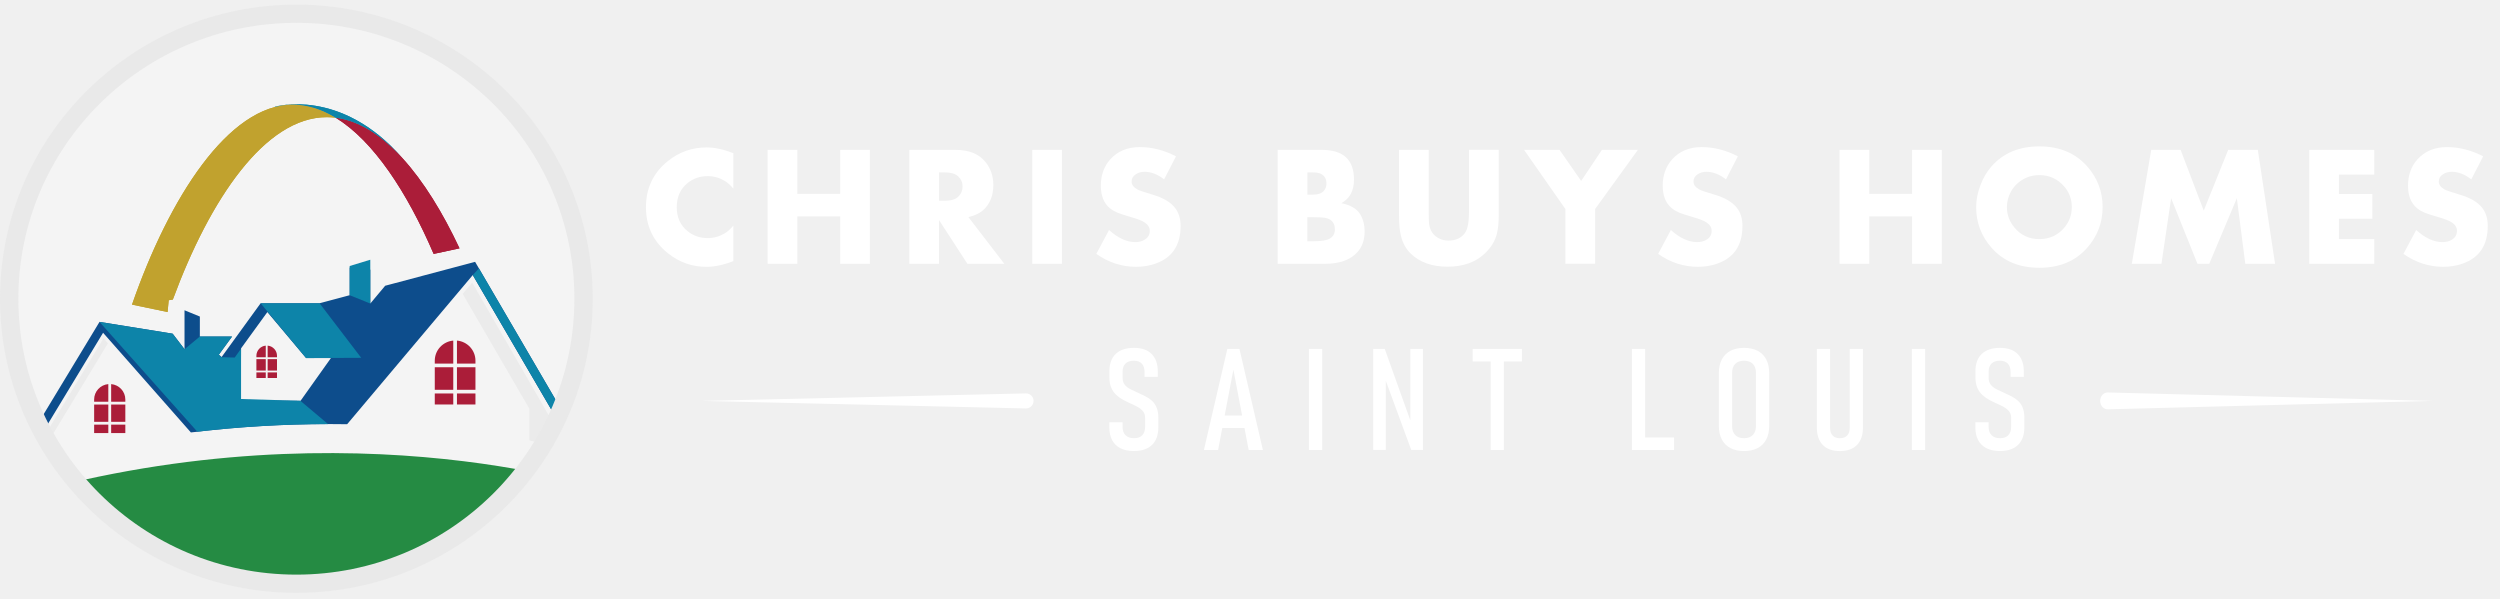
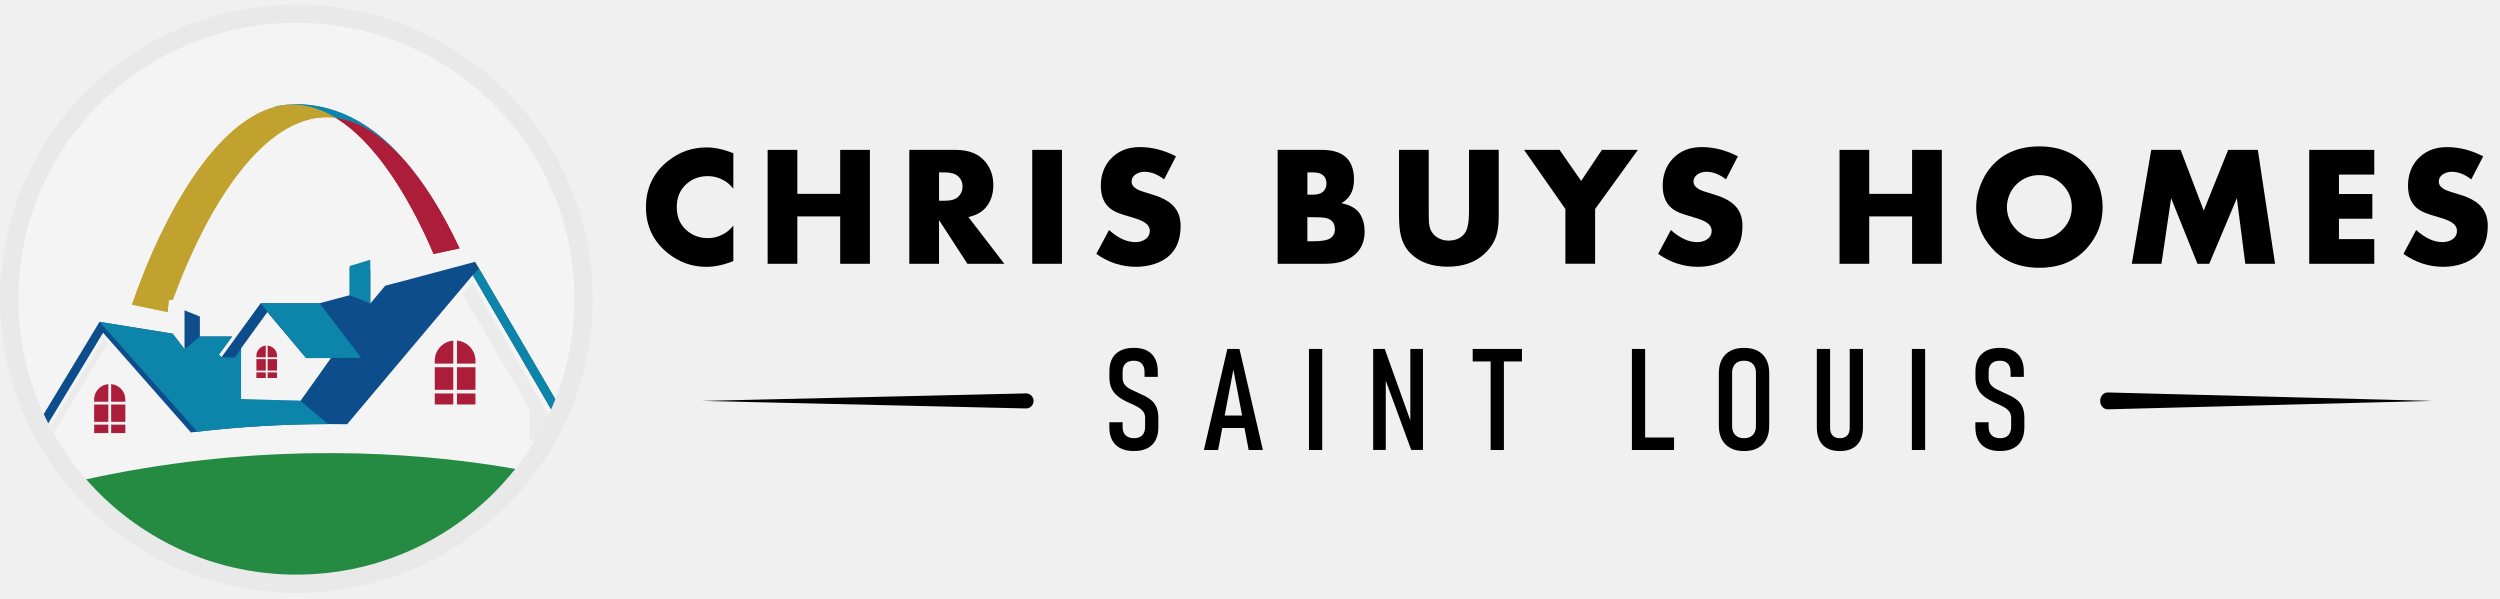
<svg xmlns="http://www.w3.org/2000/svg" width="188" height="45" viewBox="0 0 188 45" fill="none">
  <path d="M22.288 44.584C34.597 44.584 44.576 34.681 44.576 22.465C44.576 10.249 34.597 0.346 22.288 0.346C9.979 0.346 0 10.249 0 22.465C0 34.681 9.979 44.584 22.288 44.584Z" fill="#B0B0B0" fill-opacity="0.1" />
-   <mask id="mask0_136_693" style="mask-type:luminance" maskUnits="userSpaceOnUse" x="1" y="1" width="43" height="43">
+   <mask id="mask0_136_121" style="mask-type:luminance" maskUnits="userSpaceOnUse" x="1" y="1" width="43" height="43">
    <path d="M22.287 43.212C33.834 43.212 43.194 33.923 43.194 22.465C43.194 11.006 33.834 1.717 22.287 1.717C10.741 1.717 1.381 11.006 1.381 22.465C1.381 33.923 10.741 43.212 22.287 43.212Z" fill="white" />
  </mask>
-   <g mask="url(#mask0_136_693)">
+   <g mask="url(#mask0_136_121)">
    <path d="M81.856 20.414C81.856 53.147 55.154 79.727 22.16 79.727C-10.834 79.727 -37.536 53.147 -37.536 20.414C-37.536 -12.319 -10.834 -38.898 22.16 -38.898C55.154 -38.898 81.856 -12.319 81.856 20.414Z" fill="#F4F4F4" />
    <g style="mix-blend-mode:hard-light">
      <path d="M81.856 20.414C81.856 53.147 55.154 79.727 22.16 79.727C-10.834 79.727 -37.536 53.147 -37.536 20.414C-37.536 -12.319 -10.834 -38.898 22.16 -38.898C55.154 -38.898 81.856 -12.319 81.856 20.414Z" stroke="#C7C6C7" stroke-width="53.219" />
    </g>
    <path d="M34.556 18.675L32.61 19.095C30.607 14.428 28.072 10.585 25.247 8.855C27.012 9.079 28.698 10.179 30.258 11.887C30.258 11.889 30.26 11.89 30.261 11.892C31.842 13.623 33.29 15.977 34.556 18.676V18.675Z" fill="#AB1D39" />
    <path d="M25.247 8.855C25.024 8.827 24.802 8.812 24.577 8.812C19.942 8.812 15.791 14.956 12.998 22.526L12.687 22.577L12.602 23.467L9.927 22.907C12.716 14.879 17.179 7.868 22.02 7.868C23.127 7.868 24.206 8.219 25.247 8.855Z" fill="#C1A22E" />
    <path d="M30.244 11.872C25.598 6.548 20.666 8.03 20.666 8.03L20.679 8.045C21.121 7.928 21.57 7.867 22.02 7.867C23.127 7.867 24.207 8.219 25.247 8.855C27.007 9.079 28.688 10.173 30.244 11.871V11.872Z" fill="#0D84A9" />
    <path d="M34.556 18.675L32.61 19.095C30.607 14.428 28.072 10.585 25.247 8.855C27.012 9.079 28.698 10.179 30.258 11.887C30.258 11.889 30.26 11.89 30.261 11.892C31.842 13.623 33.29 15.977 34.556 18.676V18.675Z" fill="#AB1D39" />
    <path d="M25.247 8.855C25.024 8.827 24.802 8.812 24.577 8.812C19.942 8.812 15.791 14.956 12.998 22.526L12.687 22.577L12.602 23.467L9.927 22.907C12.716 14.879 17.179 7.868 22.02 7.868C23.127 7.868 24.206 8.219 25.247 8.855Z" fill="#C1A22E" />
    <path d="M30.244 11.872C25.598 6.548 20.666 8.03 20.666 8.03L20.679 8.045C21.121 7.928 21.57 7.867 22.02 7.867C23.127 7.867 24.207 8.219 25.247 8.855C27.007 9.079 28.688 10.173 30.244 11.871V11.872Z" fill="#0D84A9" />
    <path d="M3.318 32.35L7.752 25.024L14.354 32.52C17.798 32.101 21.268 31.89 24.75 31.89C25.208 31.89 25.66 31.894 26.105 31.901L35.552 20.685L42.362 32.35H43.117L35.727 19.69L28.965 21.488L27.846 22.826V20.28L26.296 20.122V22.2L24.03 22.804H19.599L16.666 26.847L16.456 26.672L17.453 25.307H15.029V23.805L13.876 23.332V26.26L12.982 25.092L8.947 24.442L7.484 24.206L2.555 32.349L1.397 34.262H2.16L3.318 32.349L3.318 32.35ZM18.126 26.198L20.105 23.469L23.018 26.926H24.886L22.601 30.14L18.109 30.101L18.127 26.197L18.126 26.198Z" fill="#0D4D8C" />
    <path d="M34.086 27.617H32.695V29.313H34.086V27.617Z" fill="#AB1D39" />
    <path d="M35.754 27.617H34.363V29.313H35.754V27.617Z" fill="#AB1D39" />
    <path d="M34.363 27.341H35.754V27.123C35.754 26.331 35.143 25.682 34.363 25.611V27.34V27.341Z" fill="#AB1D39" />
    <path d="M35.754 29.589H34.363V30.417H35.754V29.589Z" fill="#AB1D39" />
    <path d="M34.086 27.341V25.612C33.306 25.682 32.695 26.332 32.695 27.124V27.341H34.086V27.341Z" fill="#AB1D39" />
    <path d="M34.086 29.589H32.695V30.417H34.086V29.589Z" fill="#AB1D39" />
    <path d="M8.146 30.421H7.08V31.721H8.146V30.421Z" fill="#AB1D39" />
    <path d="M9.425 30.421H8.359V31.721H9.425V30.421Z" fill="#AB1D39" />
    <path d="M8.359 30.209H9.425V30.043C9.425 29.436 8.956 28.938 8.359 28.884V30.209Z" fill="#AB1D39" />
    <path d="M9.425 31.932H8.359V32.567H9.425V31.932Z" fill="#AB1D39" />
    <path d="M8.145 30.209V28.884C7.548 28.937 7.079 29.436 7.079 30.043V30.209H8.145Z" fill="#AB1D39" />
    <path d="M8.146 31.932H7.08V32.567H8.146V31.932Z" fill="#AB1D39" />
    <path d="M19.985 27.007H19.281V27.866H19.985V27.007Z" fill="#AB1D39" />
    <path d="M20.83 27.007H20.126V27.866H20.83V27.007Z" fill="#AB1D39" />
    <path d="M20.126 26.867H20.83V26.757C20.83 26.355 20.521 26.026 20.126 25.991V26.867Z" fill="#AB1D39" />
    <path d="M20.83 28.005H20.126V28.425H20.83V28.005Z" fill="#AB1D39" />
    <path d="M19.985 26.867V25.991C19.59 26.026 19.281 26.355 19.281 26.757V26.867H19.985Z" fill="#AB1D39" />
    <path d="M19.985 28.005H19.281V28.425H19.985V28.005Z" fill="#AB1D39" />
    <path d="M24.03 22.805L27.163 26.908L23.017 26.927L19.599 22.805H24.03Z" fill="#0D84A9" />
    <path d="M42.362 32.35L35.552 20.685L36.013 20.182L43.117 32.35" fill="#0D84A9" />
    <path d="M27.846 22.826L26.295 22.2V20.004L27.846 19.531V22.826Z" fill="#0D84A9" />
    <path d="M24.67 31.891L22.59 30.141L18.128 30.004V26.217L17.651 26.888L16.653 26.862L16.456 26.674L17.453 25.308H15.028L13.876 26.261L12.982 25.093L7.483 24.208L14.838 32.464C18.096 32.086 21.378 31.895 24.67 31.892V31.891Z" fill="#0D84A9" />
    <path d="M-0.829 37.983C-0.829 37.983 18.88 55.616 45.312 36.8C45.312 36.8 24.884 29.937 -0.829 37.983Z" fill="#258B43" />
    <path d="M4.02 34.381V32.583L4.16 32.35L8.118 25.811L7.785 25.441L3.604 32.35L2.565 34.066L2.604 34.791L4.02 34.381Z" fill="#EBEBEB" />
    <path d="M39.808 33.12L41.733 33.596L41.67 31.936L35.51 21.254L34.793 22.103L39.808 30.736V33.12Z" fill="#EBEBEB" />
  </g>
-   <path d="M55.147 19.634C54.416 19.923 53.741 20.066 53.12 20.066C52.038 20.066 51.068 19.721 50.211 19.03C49.12 18.148 48.576 16.997 48.576 15.58C48.576 14.163 49.12 13.004 50.211 12.122C51.068 11.431 52.043 11.086 53.139 11.086C53.734 11.086 54.404 11.229 55.147 11.518V14.186C54.937 13.93 54.723 13.736 54.504 13.605C54.104 13.365 53.676 13.245 53.218 13.245C52.638 13.245 52.133 13.419 51.705 13.766C51.163 14.206 50.891 14.81 50.891 15.577C50.891 16.345 51.163 16.943 51.705 17.383C52.133 17.731 52.638 17.905 53.218 17.905C53.676 17.905 54.104 17.784 54.504 17.544C54.718 17.419 54.932 17.224 55.147 16.963V19.631V19.634Z" fill="white" />
-   <path d="M65.416 19.837H63.182V16.274H59.959V19.837H57.726V11.271H59.959V14.578H63.182V11.271H65.416V19.837Z" fill="white" />
-   <path d="M75.525 19.837H72.749L70.615 16.55V19.837H68.381V11.271H71.855C72.87 11.271 73.621 11.576 74.107 12.182C74.503 12.67 74.698 13.246 74.698 13.908C74.698 14.665 74.473 15.269 74.019 15.722C73.73 16.011 73.33 16.21 72.823 16.323L75.525 19.837ZM72.386 14.028C72.386 13.724 72.274 13.468 72.051 13.258C71.839 13.062 71.501 12.964 71.034 12.964H70.617V15.097H71.034C71.506 15.097 71.844 15 72.051 14.803C72.274 14.591 72.386 14.333 72.386 14.028Z" fill="white" />
-   <path d="M79.859 19.837H77.625V11.271H79.859V19.837Z" fill="white" />
-   <path d="M88.781 16.998C88.781 18.448 88.143 19.391 86.868 19.831C86.423 19.987 85.944 20.064 85.432 20.064C84.357 20.064 83.361 19.739 82.442 19.092L83.399 17.297C84.071 17.903 84.73 18.207 85.372 18.207C85.663 18.207 85.907 18.141 86.109 18.005C86.344 17.854 86.463 17.637 86.463 17.358C86.463 17.105 86.333 16.893 86.072 16.724C85.879 16.596 85.553 16.468 85.095 16.338C84.541 16.174 84.192 16.061 84.048 16C83.82 15.903 83.627 15.79 83.468 15.662C83.01 15.287 82.782 14.719 82.782 13.957C82.782 13.194 83.019 12.504 83.494 11.982C84.048 11.368 84.785 11.061 85.709 11.061C86.633 11.061 87.545 11.294 88.434 11.757L87.54 13.489C87.052 13.107 86.561 12.918 86.063 12.918C85.823 12.918 85.609 12.979 85.418 13.1C85.204 13.238 85.097 13.422 85.097 13.655C85.097 13.887 85.237 14.077 85.521 14.24C85.646 14.317 86.025 14.445 86.656 14.632C87.447 14.862 88.01 15.189 88.345 15.611C88.636 15.972 88.781 16.435 88.781 17V16.998Z" fill="white" />
-   <path d="M102.62 17.402C102.62 18.041 102.439 18.563 102.073 18.965C101.545 19.545 100.738 19.837 99.656 19.837H96.08V11.271H99.402C101.015 11.271 101.82 12.015 101.82 13.504C101.82 13.952 101.731 14.325 101.554 14.627C101.408 14.883 101.18 15.1 100.875 15.279C101.561 15.422 102.029 15.696 102.28 16.1C102.506 16.474 102.62 16.906 102.62 17.399V17.402ZM99.749 13.801C99.749 13.412 99.574 13.154 99.223 13.028C99.097 12.988 98.93 12.964 98.723 12.964H98.316V14.64H98.723C99.107 14.64 99.384 14.545 99.549 14.358C99.684 14.207 99.749 14.021 99.749 13.801ZM100.384 17.251C100.384 16.752 100.126 16.461 99.612 16.374C99.449 16.348 99.167 16.335 98.772 16.335H98.313V18.141H98.809C99.377 18.141 99.775 18.075 100 17.942C100.256 17.791 100.384 17.561 100.384 17.251Z" fill="white" />
-   <path d="M112.704 16.211C112.704 16.725 112.662 17.165 112.578 17.528C112.448 18.093 112.138 18.607 111.648 19.07C110.952 19.728 110.019 20.055 108.853 20.055C107.687 20.055 106.738 19.72 106.07 19.052C105.719 18.702 105.477 18.259 105.347 17.727C105.254 17.352 105.207 16.845 105.207 16.208V11.27H107.441V15.902C107.441 16.272 107.448 16.551 107.459 16.735C107.501 17.316 107.769 17.722 108.26 17.95C108.462 18.047 108.683 18.093 108.928 18.093C109.472 18.093 109.884 17.904 110.161 17.523C110.366 17.244 110.47 16.702 110.47 15.899V11.267H112.704V16.206V16.211Z" fill="white" />
-   <path d="M123.168 11.271L119.952 15.719V19.834H117.718V15.719L114.61 11.271H117.279L118.903 13.606L120.464 11.271H123.17H123.168Z" fill="white" />
-   <path d="M131.031 16.998C131.031 18.448 130.394 19.391 129.119 19.831C128.674 19.987 128.195 20.064 127.683 20.064C126.608 20.064 125.612 19.739 124.693 19.092L125.65 17.297C126.322 17.903 126.98 18.207 127.625 18.207C127.916 18.207 128.16 18.141 128.363 18.005C128.598 17.854 128.716 17.637 128.716 17.358C128.716 17.105 128.586 16.893 128.325 16.724C128.132 16.596 127.807 16.468 127.348 16.338C126.794 16.174 126.445 16.061 126.301 16C126.073 15.903 125.88 15.79 125.722 15.662C125.263 15.287 125.035 14.719 125.035 13.957C125.035 13.194 125.273 12.504 125.747 11.982C126.301 11.368 127.039 11.061 127.962 11.061C128.886 11.061 129.798 11.294 130.687 11.757L129.794 13.489C129.305 13.107 128.814 12.918 128.316 12.918C128.076 12.918 127.862 12.979 127.672 13.1C127.458 13.238 127.351 13.422 127.351 13.655C127.351 13.887 127.49 14.077 127.774 14.24C127.9 14.317 128.279 14.445 128.909 14.632C129.701 14.862 130.264 15.189 130.599 15.611C130.889 15.972 131.034 16.435 131.034 17L131.031 16.998Z" fill="white" />
-   <path d="M146.023 19.837H143.789V16.274H140.567V19.837H138.333V11.271H140.567V14.578H143.789V11.271H146.023V19.837Z" fill="white" />
-   <path d="M158.117 15.577C158.117 16.741 157.728 17.761 156.953 18.639C156.069 19.639 154.871 20.137 153.359 20.137C151.846 20.137 150.655 19.639 149.771 18.639C148.994 17.761 148.607 16.741 148.607 15.577C148.607 15.045 148.712 14.5 148.922 13.943C149.131 13.385 149.412 12.907 149.764 12.508C150.648 11.508 151.846 11.009 153.359 11.009C154.871 11.009 156.067 11.511 156.953 12.508C157.731 13.385 158.117 14.408 158.117 15.577ZM155.799 15.577C155.799 14.973 155.606 14.452 155.218 14.012C154.722 13.449 154.101 13.168 153.356 13.168C152.842 13.168 152.379 13.311 151.96 13.598C151.544 13.884 151.248 14.268 151.071 14.746C150.971 15.02 150.92 15.296 150.92 15.577C150.92 16.155 151.113 16.674 151.502 17.132C151.981 17.697 152.6 17.981 153.356 17.981C154.113 17.981 154.734 17.7 155.218 17.14C155.604 16.692 155.799 16.171 155.799 15.58V15.577Z" fill="white" />
-   <path d="M171.08 19.837H168.846L168.211 14.906L166.135 19.837H165.249L163.269 14.906L162.541 19.837H160.312L161.773 11.271H163.983L165.721 15.839L167.559 11.271H169.788L171.084 19.837H171.08Z" fill="white" />
-   <path d="M178.546 19.837H173.655V11.271H178.546V13.128H175.889V14.591H178.4V16.448H175.889V17.98H178.546V19.837Z" fill="white" />
-   <path d="M187.078 16.998C187.078 18.448 186.441 19.392 185.166 19.832C184.721 19.988 184.242 20.064 183.73 20.064C182.655 20.064 181.659 19.739 180.74 19.092L181.697 17.297C182.369 17.903 183.028 18.207 183.672 18.207C183.963 18.207 184.207 18.141 184.41 18.005C184.645 17.855 184.763 17.637 184.763 17.358C184.763 17.105 184.633 16.893 184.372 16.724C184.179 16.596 183.853 16.468 183.395 16.338C182.841 16.174 182.492 16.062 182.348 16C182.12 15.903 181.927 15.791 181.769 15.663C181.31 15.287 181.082 14.719 181.082 13.957C181.082 13.195 181.32 12.504 181.794 11.982C182.348 11.368 183.086 11.062 184.009 11.062C184.933 11.062 185.845 11.294 186.734 11.757L185.841 13.489C185.352 13.108 184.861 12.918 184.363 12.918C184.123 12.918 183.909 12.98 183.719 13.1C183.504 13.238 183.397 13.422 183.397 13.655C183.397 13.888 183.537 14.077 183.821 14.241C183.947 14.317 184.326 14.445 184.956 14.632C185.747 14.862 186.311 15.19 186.646 15.611C186.937 15.972 187.081 16.435 187.081 17L187.078 16.998Z" fill="white" />
-   <path d="M85.279 33.919C84.881 33.919 84.543 33.85 84.267 33.712C83.99 33.574 83.78 33.372 83.636 33.106C83.492 32.84 83.422 32.515 83.422 32.131V31.755H84.418V32.096C84.418 32.372 84.492 32.584 84.641 32.73C84.79 32.876 85.002 32.952 85.279 32.952C85.556 32.952 85.753 32.878 85.898 32.73C86.042 32.581 86.112 32.369 86.112 32.096V31.431C86.112 31.226 86.061 31.057 85.956 30.932C85.853 30.804 85.719 30.697 85.556 30.605C85.39 30.515 85.216 30.425 85.025 30.344C84.834 30.262 84.648 30.167 84.462 30.067C84.276 29.968 84.104 29.842 83.945 29.699C83.787 29.553 83.662 29.374 83.569 29.16C83.473 28.945 83.427 28.679 83.427 28.361V27.922C83.427 27.354 83.585 26.919 83.903 26.615C84.222 26.31 84.678 26.159 85.272 26.159C85.865 26.159 86.296 26.313 86.605 26.622C86.912 26.932 87.066 27.372 87.066 27.942V28.338H86.07V27.983C86.07 27.704 86.002 27.492 85.865 27.346C85.728 27.2 85.532 27.126 85.272 27.126C84.995 27.126 84.785 27.195 84.639 27.336C84.495 27.477 84.42 27.674 84.42 27.932V28.407C84.42 28.63 84.476 28.809 84.588 28.942C84.699 29.078 84.846 29.188 85.025 29.277C85.204 29.367 85.395 29.456 85.595 29.546C85.774 29.625 85.951 29.709 86.128 29.799C86.305 29.888 86.468 29.998 86.617 30.129C86.765 30.259 86.884 30.43 86.972 30.638C87.061 30.848 87.107 31.111 87.107 31.433V32.129C87.107 32.704 86.949 33.147 86.635 33.454C86.321 33.761 85.867 33.916 85.276 33.916L85.279 33.919Z" fill="white" />
-   <path d="M90.533 33.841L92.296 26.24H93.208L94.97 33.841H93.9L92.75 27.798L91.601 33.841H90.53H90.533ZM91.659 32.184V31.248H93.92V32.184H91.659Z" fill="white" />
-   <path d="M99.43 26.24V33.841H98.434V26.24H99.43Z" fill="white" />
-   <path d="M103.263 33.837V26.241H104.133L106.22 32.069L106.057 32.205V26.238H107.007V33.834H106.125L104.047 28.187L104.21 28.052V33.834H103.261L103.263 33.837Z" fill="white" />
-   <path d="M110.746 27.181V26.24H114.45V27.181H110.746ZM112.097 33.841V26.861H113.093V33.841H112.097Z" fill="white" />
-   <path d="M122.719 33.841V26.24H123.715V33.841H122.719ZM123.254 33.841V32.9H125.888V33.841H123.254Z" fill="white" />
-   <path d="M131.151 33.919C130.753 33.919 130.411 33.845 130.128 33.694C129.844 33.543 129.627 33.329 129.481 33.045C129.332 32.761 129.257 32.415 129.257 32.011V28.07C129.257 27.663 129.332 27.316 129.481 27.032C129.63 26.748 129.846 26.53 130.128 26.382C130.411 26.234 130.751 26.16 131.151 26.16C131.551 26.16 131.896 26.234 132.177 26.382C132.459 26.53 132.673 26.745 132.822 27.032C132.971 27.316 133.045 27.661 133.045 28.07V32.011C133.045 32.415 132.971 32.761 132.822 33.045C132.673 33.329 132.459 33.546 132.177 33.694C131.896 33.843 131.554 33.919 131.151 33.919ZM131.151 32.953C131.435 32.953 131.654 32.873 131.812 32.712C131.97 32.551 132.047 32.328 132.047 32.042V28.037C132.047 27.748 131.968 27.523 131.812 27.364C131.654 27.206 131.435 27.126 131.151 27.126C130.867 27.126 130.644 27.206 130.488 27.364C130.332 27.523 130.255 27.748 130.255 28.037V32.042C130.255 32.328 130.332 32.551 130.488 32.712C130.644 32.873 130.865 32.953 131.151 32.953Z" fill="white" />
-   <path d="M138.357 33.92C137.796 33.92 137.368 33.767 137.073 33.46C136.777 33.153 136.626 32.71 136.626 32.132V26.24H137.622V32.173C137.622 32.424 137.685 32.616 137.813 32.751C137.941 32.887 138.122 32.953 138.355 32.953C138.587 32.953 138.781 32.887 138.909 32.751C139.037 32.618 139.099 32.424 139.099 32.173V26.24H140.095V32.132C140.095 32.71 139.946 33.153 139.646 33.46C139.346 33.767 138.916 33.92 138.352 33.92H138.357Z" fill="white" />
-   <path d="M144.769 26.24V33.841H143.773V26.24H144.769Z" fill="white" />
-   <path d="M150.405 33.919C150.007 33.919 149.67 33.85 149.393 33.712C149.116 33.574 148.907 33.372 148.762 33.106C148.618 32.84 148.548 32.515 148.548 32.132V31.756H149.544V32.096C149.544 32.372 149.619 32.584 149.768 32.73C149.916 32.876 150.128 32.953 150.405 32.953C150.682 32.953 150.88 32.879 151.024 32.73C151.168 32.582 151.238 32.369 151.238 32.096V31.431C151.238 31.226 151.187 31.057 151.082 30.932C150.98 30.804 150.845 30.697 150.682 30.605C150.519 30.513 150.342 30.426 150.151 30.344C149.961 30.262 149.774 30.167 149.588 30.067C149.402 29.968 149.23 29.843 149.072 29.699C148.914 29.553 148.788 29.375 148.695 29.16C148.599 28.945 148.553 28.679 148.553 28.362V27.922C148.553 27.354 148.711 26.919 149.03 26.615C149.349 26.311 149.805 26.16 150.398 26.16C150.991 26.16 151.422 26.313 151.731 26.623C152.041 26.932 152.192 27.372 152.192 27.942V28.339H151.196V27.983C151.196 27.704 151.129 27.492 150.991 27.346C150.854 27.201 150.656 27.126 150.398 27.126C150.121 27.126 149.912 27.195 149.765 27.336C149.621 27.477 149.546 27.674 149.546 27.932V28.408C149.546 28.63 149.602 28.809 149.714 28.942C149.826 29.078 149.972 29.188 150.151 29.277C150.331 29.367 150.521 29.456 150.721 29.546C150.901 29.625 151.078 29.709 151.254 29.799C151.431 29.889 151.594 29.999 151.743 30.129C151.892 30.259 152.011 30.431 152.099 30.638C152.187 30.848 152.232 31.111 152.232 31.433V32.129C152.232 32.705 152.073 33.147 151.759 33.454C151.445 33.761 150.991 33.917 150.401 33.917L150.405 33.919Z" fill="white" />
-   <path d="M77.724 30.149C77.724 29.832 77.461 29.576 77.145 29.584L52.774 30.149L77.145 30.715C77.464 30.722 77.724 30.466 77.724 30.149Z" fill="white" />
-   <path d="M157.933 30.147C157.933 29.791 158.196 29.502 158.512 29.513L182.882 30.147L158.512 30.781C158.193 30.789 157.933 30.503 157.933 30.147Z" fill="white" />
+   <path d="M55.147 19.634C54.416 19.923 53.741 20.066 53.12 20.066C52.038 20.066 51.068 19.721 50.211 19.03C49.12 18.148 48.576 16.997 48.576 15.58C48.576 14.163 49.12 13.004 50.211 12.122C51.068 11.431 52.043 11.086 53.139 11.086C53.734 11.086 54.404 11.229 55.147 11.518V14.186C54.937 13.93 54.723 13.736 54.504 13.605C54.104 13.365 53.676 13.245 53.218 13.245C52.638 13.245 52.133 13.419 51.705 13.766C51.163 14.206 50.891 14.81 50.891 15.577C50.891 16.345 51.163 16.943 51.705 17.383C52.133 17.731 52.638 17.905 53.218 17.905C53.676 17.905 54.104 17.784 54.504 17.544C54.718 17.419 54.932 17.224 55.147 16.963V19.631V19.634Z" fill="black" />
+   <path d="M65.416 19.837H63.182V16.274H59.959V19.837H57.726V11.271H59.959V14.578H63.182V11.271H65.416V19.837Z" fill="black" />
+   <path d="M75.525 19.837H72.749L70.615 16.55V19.837H68.381V11.271H71.855C72.87 11.271 73.621 11.576 74.107 12.182C74.503 12.67 74.698 13.246 74.698 13.908C74.698 14.665 74.473 15.269 74.019 15.722C73.73 16.011 73.33 16.21 72.823 16.323L75.525 19.837ZM72.386 14.028C72.386 13.724 72.274 13.468 72.051 13.258C71.839 13.062 71.501 12.964 71.034 12.964H70.617V15.097H71.034C71.506 15.097 71.844 15 72.051 14.803C72.274 14.591 72.386 14.333 72.386 14.028Z" fill="black" />
+   <path d="M79.859 19.837H77.625V11.271H79.859V19.837Z" fill="black" />
+   <path d="M88.781 16.998C88.781 18.448 88.143 19.391 86.868 19.831C86.423 19.987 85.944 20.064 85.432 20.064C84.357 20.064 83.361 19.739 82.442 19.092L83.399 17.297C84.071 17.903 84.73 18.207 85.372 18.207C85.663 18.207 85.907 18.141 86.109 18.005C86.344 17.854 86.463 17.637 86.463 17.358C86.463 17.105 86.333 16.893 86.072 16.724C85.879 16.596 85.553 16.468 85.095 16.338C84.541 16.174 84.192 16.061 84.048 16C83.82 15.903 83.627 15.79 83.468 15.662C83.01 15.287 82.782 14.719 82.782 13.957C82.782 13.194 83.019 12.504 83.494 11.982C84.048 11.368 84.785 11.061 85.709 11.061C86.633 11.061 87.545 11.294 88.434 11.757L87.54 13.489C87.052 13.107 86.561 12.918 86.063 12.918C85.823 12.918 85.609 12.979 85.418 13.1C85.204 13.238 85.097 13.422 85.097 13.655C85.097 13.887 85.237 14.077 85.521 14.24C85.646 14.317 86.025 14.445 86.656 14.632C87.447 14.862 88.01 15.189 88.345 15.611C88.636 15.972 88.781 16.435 88.781 17V16.998Z" fill="black" />
+   <path d="M102.62 17.402C102.62 18.041 102.439 18.563 102.073 18.965C101.545 19.545 100.738 19.837 99.656 19.837H96.08V11.271H99.402C101.015 11.271 101.82 12.015 101.82 13.504C101.82 13.952 101.731 14.325 101.554 14.627C101.408 14.883 101.18 15.1 100.875 15.279C101.561 15.422 102.029 15.696 102.28 16.1C102.506 16.474 102.62 16.906 102.62 17.399V17.402ZM99.749 13.801C99.749 13.412 99.574 13.154 99.223 13.028C99.097 12.988 98.93 12.964 98.723 12.964H98.316V14.64H98.723C99.107 14.64 99.384 14.545 99.549 14.358C99.684 14.207 99.749 14.021 99.749 13.801ZM100.384 17.251C100.384 16.752 100.126 16.461 99.612 16.374C99.449 16.348 99.167 16.335 98.772 16.335H98.313V18.141H98.809C99.377 18.141 99.775 18.075 100 17.942C100.256 17.791 100.384 17.561 100.384 17.251Z" fill="black" />
+   <path d="M112.704 16.211C112.704 16.725 112.662 17.165 112.578 17.528C112.448 18.093 112.138 18.607 111.648 19.07C110.952 19.728 110.019 20.055 108.853 20.055C107.687 20.055 106.738 19.72 106.07 19.052C105.719 18.702 105.477 18.259 105.347 17.727C105.254 17.352 105.207 16.845 105.207 16.208V11.27H107.441V15.902C107.441 16.272 107.448 16.551 107.459 16.735C107.501 17.316 107.769 17.722 108.26 17.95C108.462 18.047 108.683 18.093 108.928 18.093C109.472 18.093 109.884 17.904 110.161 17.523C110.366 17.244 110.47 16.702 110.47 15.899V11.267H112.704V16.206V16.211Z" fill="black" />
+   <path d="M123.168 11.271L119.952 15.719V19.834H117.718V15.719L114.61 11.271H117.279L118.903 13.606L120.464 11.271H123.17H123.168Z" fill="black" />
+   <path d="M131.031 16.998C131.031 18.448 130.394 19.391 129.119 19.831C128.674 19.987 128.195 20.064 127.683 20.064C126.608 20.064 125.612 19.739 124.693 19.092L125.65 17.297C126.322 17.903 126.98 18.207 127.625 18.207C127.916 18.207 128.16 18.141 128.363 18.005C128.598 17.854 128.716 17.637 128.716 17.358C128.716 17.105 128.586 16.893 128.325 16.724C128.132 16.596 127.807 16.468 127.348 16.338C126.794 16.174 126.445 16.061 126.301 16C126.073 15.903 125.88 15.79 125.722 15.662C125.263 15.287 125.035 14.719 125.035 13.957C125.035 13.194 125.273 12.504 125.747 11.982C126.301 11.368 127.039 11.061 127.962 11.061C128.886 11.061 129.798 11.294 130.687 11.757L129.794 13.489C129.305 13.107 128.814 12.918 128.316 12.918C128.076 12.918 127.862 12.979 127.672 13.1C127.458 13.238 127.351 13.422 127.351 13.655C127.351 13.887 127.49 14.077 127.774 14.24C127.9 14.317 128.279 14.445 128.909 14.632C129.701 14.862 130.264 15.189 130.599 15.611C130.889 15.972 131.034 16.435 131.034 17L131.031 16.998Z" fill="black" />
+   <path d="M146.023 19.837H143.789V16.274H140.567V19.837H138.333V11.271H140.567V14.578H143.789V11.271H146.023V19.837Z" fill="black" />
+   <path d="M158.117 15.577C158.117 16.741 157.728 17.761 156.953 18.639C156.069 19.639 154.871 20.137 153.359 20.137C151.846 20.137 150.655 19.639 149.771 18.639C148.994 17.761 148.607 16.741 148.607 15.577C148.607 15.045 148.712 14.5 148.922 13.943C149.131 13.385 149.412 12.907 149.764 12.508C150.648 11.508 151.846 11.009 153.359 11.009C154.871 11.009 156.067 11.511 156.953 12.508C157.731 13.385 158.117 14.408 158.117 15.577ZM155.799 15.577C155.799 14.973 155.606 14.452 155.218 14.012C154.722 13.449 154.101 13.168 153.356 13.168C152.842 13.168 152.379 13.311 151.96 13.598C151.544 13.884 151.248 14.268 151.071 14.746C150.971 15.02 150.92 15.296 150.92 15.577C150.92 16.155 151.113 16.674 151.502 17.132C151.981 17.697 152.6 17.981 153.356 17.981C154.113 17.981 154.734 17.7 155.218 17.14C155.604 16.692 155.799 16.171 155.799 15.58V15.577Z" fill="black" />
+   <path d="M171.08 19.837H168.846L168.211 14.906L166.135 19.837H165.249L163.269 14.906L162.541 19.837H160.312L161.773 11.271H163.983L165.721 15.839L167.559 11.271H169.788L171.084 19.837H171.08Z" fill="black" />
+   <path d="M178.546 19.837H173.655V11.271H178.546V13.128H175.889V14.591H178.4V16.448H175.889V17.98H178.546V19.837Z" fill="black" />
+   <path d="M187.078 16.998C187.078 18.448 186.441 19.392 185.166 19.832C184.721 19.988 184.242 20.064 183.73 20.064C182.655 20.064 181.659 19.739 180.74 19.092L181.697 17.297C182.369 17.903 183.028 18.207 183.672 18.207C183.963 18.207 184.207 18.141 184.41 18.005C184.645 17.855 184.763 17.637 184.763 17.358C184.763 17.105 184.633 16.893 184.372 16.724C184.179 16.596 183.853 16.468 183.395 16.338C182.841 16.174 182.492 16.062 182.348 16C182.12 15.903 181.927 15.791 181.769 15.663C181.31 15.287 181.082 14.719 181.082 13.957C181.082 13.195 181.32 12.504 181.794 11.982C182.348 11.368 183.086 11.062 184.009 11.062C184.933 11.062 185.845 11.294 186.734 11.757L185.841 13.489C185.352 13.108 184.861 12.918 184.363 12.918C184.123 12.918 183.909 12.98 183.719 13.1C183.504 13.238 183.397 13.422 183.397 13.655C183.397 13.888 183.537 14.077 183.821 14.241C183.947 14.317 184.326 14.445 184.956 14.632C185.747 14.862 186.311 15.19 186.646 15.611C186.937 15.972 187.081 16.435 187.081 17L187.078 16.998Z" fill="black" />
+   <path d="M85.279 33.919C84.881 33.919 84.543 33.85 84.267 33.712C83.99 33.574 83.78 33.372 83.636 33.106C83.492 32.84 83.422 32.515 83.422 32.131V31.755H84.418V32.096C84.418 32.372 84.492 32.584 84.641 32.73C84.79 32.876 85.002 32.952 85.279 32.952C85.556 32.952 85.753 32.878 85.898 32.73C86.042 32.581 86.112 32.369 86.112 32.096V31.431C86.112 31.226 86.061 31.057 85.956 30.932C85.853 30.804 85.719 30.697 85.556 30.605C85.39 30.515 85.216 30.425 85.025 30.344C84.834 30.262 84.648 30.167 84.462 30.067C84.276 29.968 84.104 29.842 83.945 29.699C83.787 29.553 83.662 29.374 83.569 29.16C83.473 28.945 83.427 28.679 83.427 28.361V27.922C83.427 27.354 83.585 26.919 83.903 26.615C84.222 26.31 84.678 26.159 85.272 26.159C85.865 26.159 86.296 26.313 86.605 26.622C86.912 26.932 87.066 27.372 87.066 27.942V28.338H86.07V27.983C86.07 27.704 86.002 27.492 85.865 27.346C85.728 27.2 85.532 27.126 85.272 27.126C84.995 27.126 84.785 27.195 84.639 27.336C84.495 27.477 84.42 27.674 84.42 27.932V28.407C84.42 28.63 84.476 28.809 84.588 28.942C84.699 29.078 84.846 29.188 85.025 29.277C85.204 29.367 85.395 29.456 85.595 29.546C85.774 29.625 85.951 29.709 86.128 29.799C86.305 29.888 86.468 29.998 86.617 30.129C86.765 30.259 86.884 30.43 86.972 30.638C87.061 30.848 87.107 31.111 87.107 31.433V32.129C87.107 32.704 86.949 33.147 86.635 33.454C86.321 33.761 85.867 33.916 85.276 33.916L85.279 33.919Z" fill="black" />
+   <path d="M90.533 33.841L92.296 26.24H93.208L94.97 33.841H93.9L92.75 27.798L91.601 33.841H90.53H90.533ZM91.659 32.184V31.248H93.92V32.184H91.659Z" fill="black" />
+   <path d="M99.43 26.24V33.841H98.434V26.24H99.43Z" fill="black" />
+   <path d="M103.263 33.837V26.241H104.133L106.22 32.069L106.057 32.205V26.238H107.007V33.834H106.125L104.047 28.187L104.21 28.052V33.834H103.261L103.263 33.837Z" fill="black" />
+   <path d="M110.746 27.181V26.24H114.45V27.181H110.746ZM112.097 33.841V26.861H113.093V33.841H112.097Z" fill="black" />
+   <path d="M122.719 33.841V26.24H123.715V33.841H122.719ZM123.254 33.841V32.9H125.888V33.841H123.254Z" fill="black" />
+   <path d="M131.151 33.919C130.753 33.919 130.411 33.845 130.128 33.694C129.844 33.543 129.627 33.329 129.481 33.045C129.332 32.761 129.257 32.415 129.257 32.011V28.07C129.257 27.663 129.332 27.316 129.481 27.032C129.63 26.748 129.846 26.53 130.128 26.382C130.411 26.234 130.751 26.16 131.151 26.16C131.551 26.16 131.896 26.234 132.177 26.382C132.459 26.53 132.673 26.745 132.822 27.032C132.971 27.316 133.045 27.661 133.045 28.07V32.011C133.045 32.415 132.971 32.761 132.822 33.045C132.673 33.329 132.459 33.546 132.177 33.694C131.896 33.843 131.554 33.919 131.151 33.919ZM131.151 32.953C131.435 32.953 131.654 32.873 131.812 32.712C131.97 32.551 132.047 32.328 132.047 32.042V28.037C132.047 27.748 131.968 27.523 131.812 27.364C131.654 27.206 131.435 27.126 131.151 27.126C130.867 27.126 130.644 27.206 130.488 27.364C130.332 27.523 130.255 27.748 130.255 28.037V32.042C130.255 32.328 130.332 32.551 130.488 32.712C130.644 32.873 130.865 32.953 131.151 32.953Z" fill="black" />
+   <path d="M138.357 33.92C137.796 33.92 137.368 33.767 137.073 33.46C136.777 33.153 136.626 32.71 136.626 32.132V26.24H137.622V32.173C137.622 32.424 137.685 32.616 137.813 32.751C137.941 32.887 138.122 32.953 138.355 32.953C138.587 32.953 138.781 32.887 138.909 32.751C139.037 32.618 139.099 32.424 139.099 32.173V26.24H140.095V32.132C140.095 32.71 139.946 33.153 139.646 33.46C139.346 33.767 138.916 33.92 138.352 33.92H138.357Z" fill="black" />
+   <path d="M144.769 26.24V33.841H143.773V26.24H144.769Z" fill="black" />
+   <path d="M150.405 33.919C150.007 33.919 149.67 33.85 149.393 33.712C149.116 33.574 148.907 33.372 148.762 33.106C148.618 32.84 148.548 32.515 148.548 32.132V31.756H149.544V32.096C149.544 32.372 149.619 32.584 149.768 32.73C149.916 32.876 150.128 32.953 150.405 32.953C150.682 32.953 150.88 32.879 151.024 32.73C151.168 32.582 151.238 32.369 151.238 32.096V31.431C151.238 31.226 151.187 31.057 151.082 30.932C150.98 30.804 150.845 30.697 150.682 30.605C150.519 30.513 150.342 30.426 150.151 30.344C149.961 30.262 149.774 30.167 149.588 30.067C149.402 29.968 149.23 29.843 149.072 29.699C148.914 29.553 148.788 29.375 148.695 29.16C148.599 28.945 148.553 28.679 148.553 28.362V27.922C148.553 27.354 148.711 26.919 149.03 26.615C149.349 26.311 149.805 26.16 150.398 26.16C150.991 26.16 151.422 26.313 151.731 26.623C152.041 26.932 152.192 27.372 152.192 27.942V28.339H151.196V27.983C151.196 27.704 151.129 27.492 150.991 27.346C150.854 27.201 150.656 27.126 150.398 27.126C150.121 27.126 149.912 27.195 149.765 27.336C149.621 27.477 149.546 27.674 149.546 27.932V28.408C149.546 28.63 149.602 28.809 149.714 28.942C149.826 29.078 149.972 29.188 150.151 29.277C150.331 29.367 150.521 29.456 150.721 29.546C150.901 29.625 151.078 29.709 151.254 29.799C151.431 29.889 151.594 29.999 151.743 30.129C151.892 30.259 152.011 30.431 152.099 30.638C152.187 30.848 152.232 31.111 152.232 31.433V32.129C152.232 32.705 152.073 33.147 151.759 33.454C151.445 33.761 150.991 33.917 150.401 33.917L150.405 33.919Z" fill="black" />
+   <path d="M77.724 30.149C77.724 29.832 77.461 29.576 77.145 29.584L52.774 30.149L77.145 30.715C77.464 30.722 77.724 30.466 77.724 30.149Z" fill="black" />
+   <path d="M157.933 30.147C157.933 29.791 158.196 29.502 158.512 29.513L182.882 30.147L158.512 30.781C158.193 30.789 157.933 30.503 157.933 30.147Z" fill="black" />
</svg>
